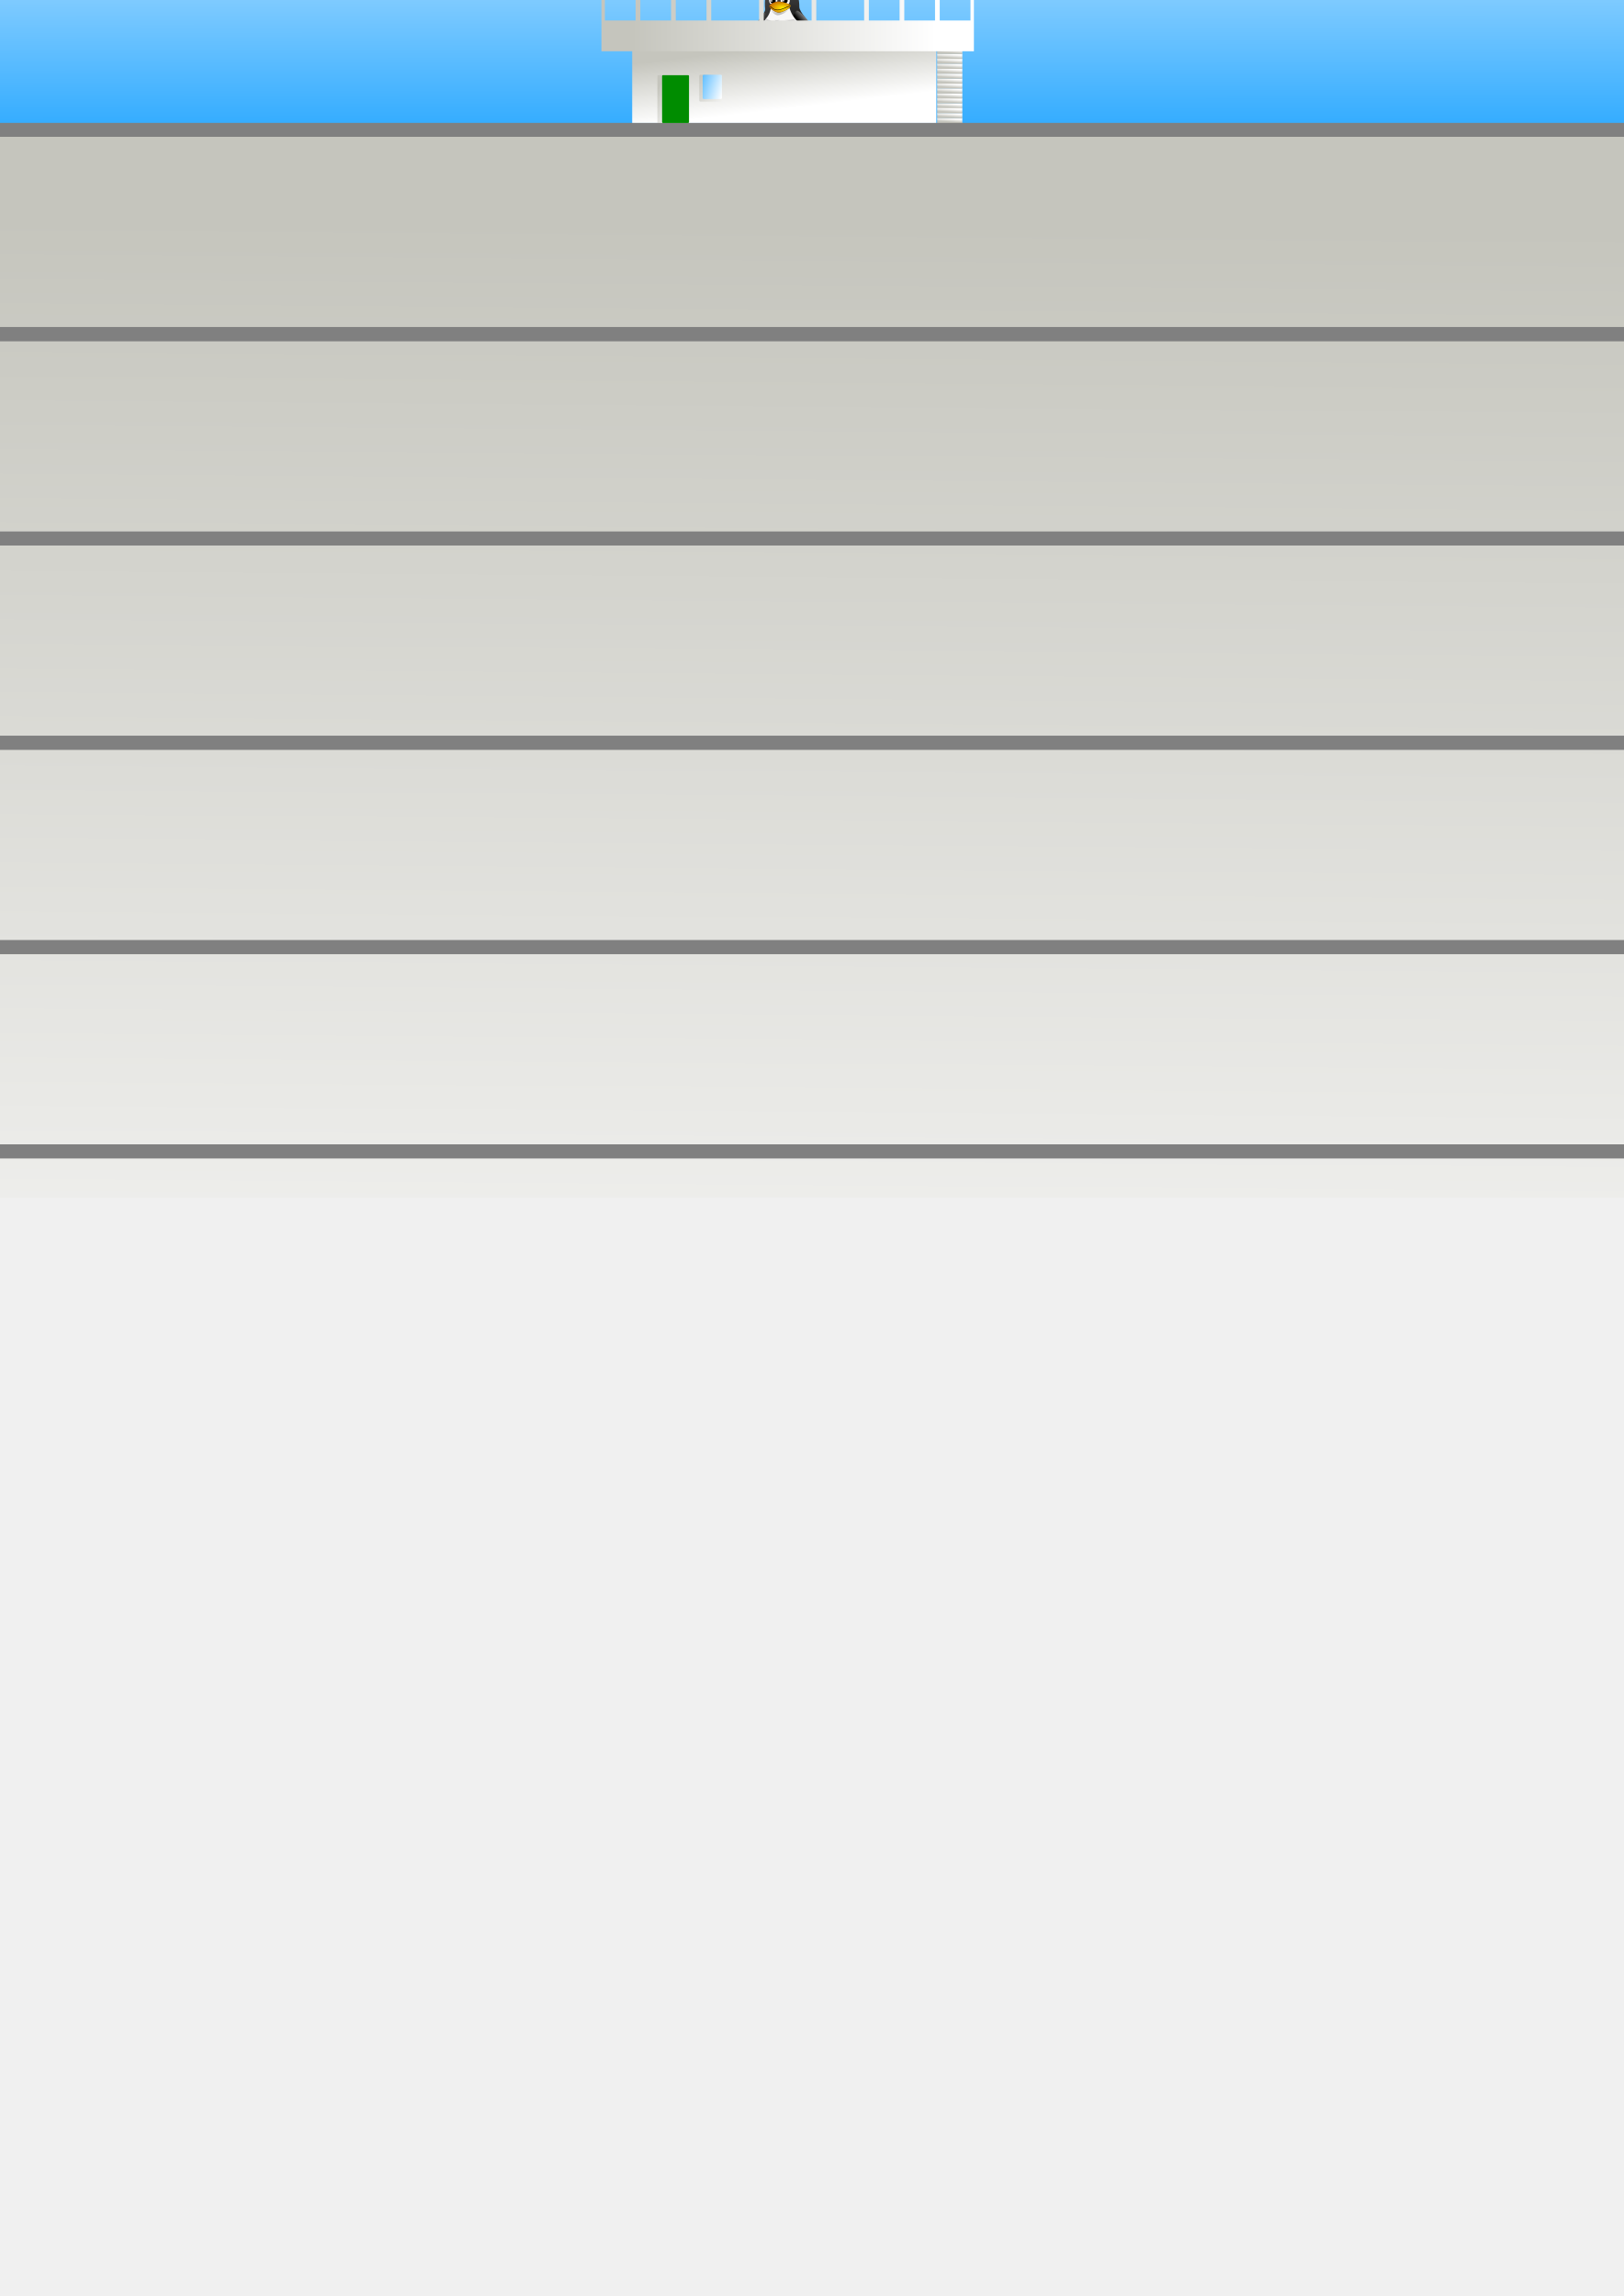
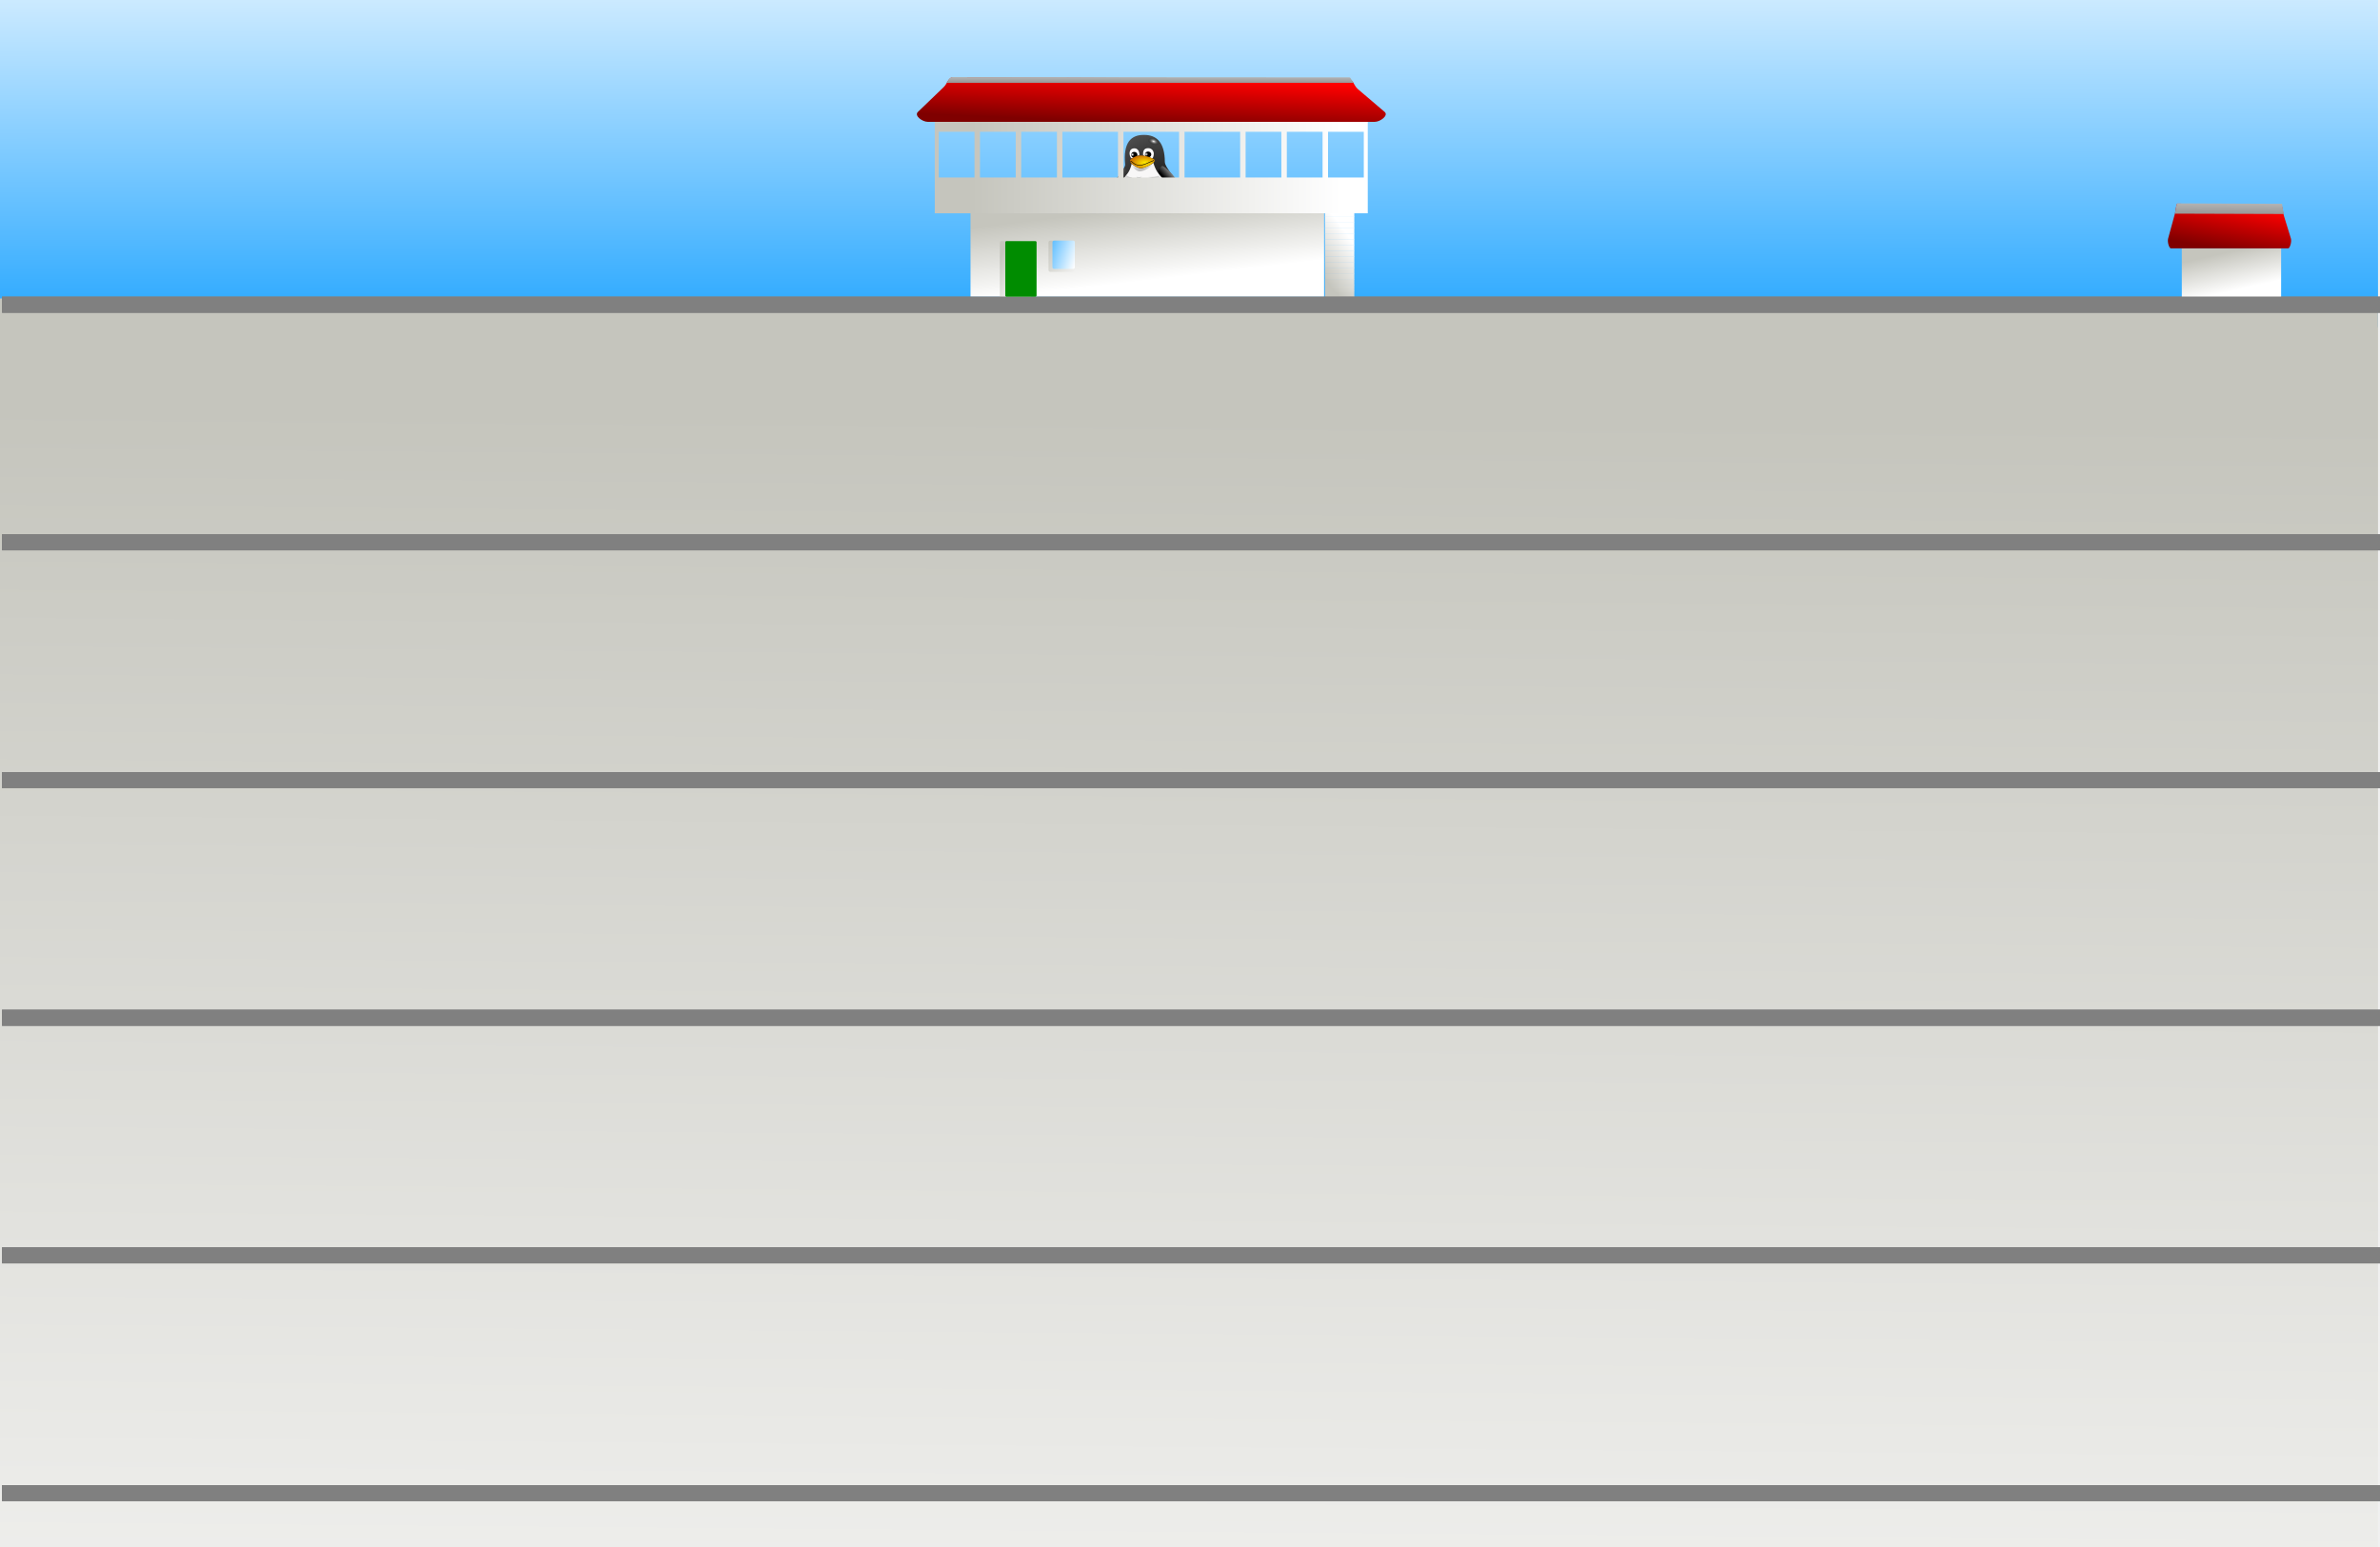
- <svg xmlns="http://www.w3.org/2000/svg" xmlns:xlink="http://www.w3.org/1999/xlink" xml:space="preserve" height="297mm" width="210mm" id="svg841">
+ <svg xmlns="http://www.w3.org/2000/svg" xmlns:xlink="http://www.w3.org/1999/xlink" xml:space="preserve" height="520" width="800" id="svg841" version="1.0">
  <defs id="defs843">
    <linearGradient id="linearGradient913">
      <stop id="stop914" offset="0" style="stop-color:#7f0000;stop-opacity:1;" />
      <stop id="stop915" offset="1" style="stop-color:#ff0000;stop-opacity:1;" />
    </linearGradient>
    <linearGradient id="linearGradient882">
      <stop id="stop883" offset="0" style="stop-color:#0097ff;stop-opacity:1;" />
      <stop id="stop884" offset="1" style="stop-color:#ffffff;stop-opacity:1;" />
    </linearGradient>
    <linearGradient id="linearGradient850">
      <stop id="stop851" offset="0" style="stop-color:#c5c5bd;stop-opacity:1;" />
      <stop id="stop852" offset="1" style="stop-color:#ffffff;stop-opacity:1;" />
    </linearGradient>
    <linearGradient id="linearGradient846">
      <stop id="stop847" offset="0" style="stop-color:#000;stop-opacity:1;" />
      <stop id="stop848" offset="1" style="stop-color:#fff;stop-opacity:1;" />
    </linearGradient>
-     <linearGradient y2="1.406" x2="0.48" y1="9.37500671e-2" x1="0.5" id="linearGradient849" xlink:href="#linearGradient850" />
-     <linearGradient y2="-0.312" x2="0.49" y1="1.229" x1="0.497" id="linearGradient881" xlink:href="#linearGradient882" />
-     <linearGradient gradientTransform="scale(0.958425,1.043378)" y2="0.852" x2="0.938" y1="0.852" x1="8.61506388e-2" id="linearGradient888" xlink:href="#linearGradient850" />
-     <linearGradient y2="0.829" x2="0.5" y1="0.183" x1="0.218" id="linearGradient909" xlink:href="#linearGradient850" />
-     <linearGradient y2="3.33332345e-2" x2="0.604" y1="0.9" x1="0.185" id="linearGradient912" xlink:href="#linearGradient913" />
-     <linearGradient y2="-2.667" x2="0.762" y1="6.333" x1="0.268" id="linearGradient918" xlink:href="#linearGradient846" />
-     <linearGradient gradientTransform="translate(1.565249e-6,2.579907e-8)" y2="0.664" x2="0.833" y1="0.102" x1="0.167" id="linearGradient999" xlink:href="#linearGradient850" />
-     <linearGradient y2="0.25" x2="0.923" y1="0.82" x1="0.731" id="linearGradient1000" xlink:href="#linearGradient850" />
-     <linearGradient gradientTransform="translate(1.024364e-6,1.17295e-8)" y2="0.82" x2="1.049" y1="1.5625637e-2" x1="-0.853" id="linearGradient1017" xlink:href="#linearGradient882" />
-     <linearGradient y2="1.211" x2="1.417" y1="1.56270582e-2" x1="-2.3822904e-5" id="linearGradient1020" xlink:href="#linearGradient850" />
+     <linearGradient y2="1102.678" x2="275.768" y1="151.936" x1="290.402" id="linearGradient849" xlink:href="#linearGradient850" gradientTransform="matrix(1.103479,0,0,0.5793573,79.21388,51.64732)" gradientUnits="userSpaceOnUse" />
+     <linearGradient y2="-290.024" x2="144.925" y1="281.641" x1="147.413" id="linearGradient881" xlink:href="#linearGradient882" gradientTransform="matrix(2.155638,0,0,0.2965751,79.21388,51.64732)" gradientUnits="userSpaceOnUse" />
+     <linearGradient gradientTransform="matrix(1.606047,0,0,0.3980632,79.21388,51.64732)" y2="36.924" x2="231.329" y1="36.924" x1="154.128" id="linearGradient888" xlink:href="#linearGradient850" gradientUnits="userSpaceOnUse" />
+     <linearGradient y2="102.62" x2="199.076" y1="52.721" x1="177.314" id="linearGradient909" xlink:href="#linearGradient850" gradientTransform="matrix(1.539276,0,0,0.4153305,79.21388,51.64732)" gradientUnits="userSpaceOnUse" />
+     <linearGradient y2="-102.133" x2="125.204" y1="-49.378" x1="99.671" id="linearGradient912" xlink:href="#linearGradient913" gradientTransform="matrix(2.589182,0,0,0.2469154,79.21388,51.64732)" gradientUnits="userSpaceOnUse" />
+     <linearGradient y2="-325.511" x2="50.861" y1="-143.08" x1="40.862" id="linearGradient918" xlink:href="#linearGradient846" gradientTransform="matrix(6.747691,0,0,9.4744784e-2,79.21388,51.64732)" gradientUnits="userSpaceOnUse" />
+     <linearGradient gradientTransform="matrix(0.5916287,0,0,1.080591,79.21388,51.64732)" y2="38.999" x2="448.974" y1="29.002" x1="437.128" id="linearGradient999" xlink:href="#linearGradient850" gradientUnits="userSpaceOnUse" />
+     <linearGradient y2="23.183" x2="677.997" y1="37.621" x1="673.128" id="linearGradient1000" xlink:href="#linearGradient850" gradientTransform="scale(0.6998554,1.428867)" gradientUnits="userSpaceOnUse" />
+     <linearGradient gradientTransform="matrix(0.7102251,0,0,0.9001492,79.21388,51.64732)" y2="41.138" x2="397.668" y1="32.628" x1="377.556" id="linearGradient1017" xlink:href="#linearGradient882" gradientUnits="userSpaceOnUse" />
+     <linearGradient y2="48.122" x2="389.757" y1="33.7" x1="372.664" id="linearGradient1020" xlink:href="#linearGradient850" gradientTransform="matrix(0.7331531,0,0,0.8719985,79.21388,51.64732)" gradientUnits="userSpaceOnUse" />
    <linearGradient gradientUnits="userSpaceOnUse" gradientTransform="scale(1.166501,0.857265)" y2="153.73" x2="516.677" y1="157.803" x1="516.532" id="linearGradient875" xlink:href="#linearGradient688" />
    <radialGradient gradientUnits="userSpaceOnUse" r="37.421" fy="173.578" fx="647.782" cy="173.578" cx="647.782" gradientTransform="scale(0.935494,1.068954)" id="radialGradient866" xlink:href="#linearGradient863" />
    <linearGradient gradientUnits="userSpaceOnUse" gradientTransform="scale(1.448846,0.690205)" y2="191.444" x2="416.714" y1="195.517" x1="416.57" id="linearGradient862" xlink:href="#linearGradient688" />
    <radialGradient gradientUnits="userSpaceOnUse" gradientTransform="scale(1.213351,0.824164)" fy="129.273" fx="507.872" r="10.995" cy="129.273" cx="507.872" id="radialGradient861" xlink:href="#linearGradient863" />
    <radialGradient gradientUnits="userSpaceOnUse" gradientTransform="scale(0.869312,1.150335)" fy="467.004" fx="436.165" r="375.855" cy="467.004" cx="436.165" id="radialGradient859" xlink:href="#linearGradient621" />
    <linearGradient gradientUnits="userSpaceOnUse" gradientTransform="scale(0.695796,1.437203)" y2="164.068" x2="792.346" y1="119.428" x1="753.227" id="linearGradient858" xlink:href="#linearGradient716" />
    <radialGradient gradientUnits="userSpaceOnUse" gradientTransform="scale(1.324236,0.755152)" fy="612.651" fx="316.49" r="19.193" cy="612.651" cx="316.49" id="radialGradient856" xlink:href="#linearGradient635" />
    <radialGradient gradientUnits="userSpaceOnUse" gradientTransform="scale(1.029559,0.971289)" fy="238.988" fx="627.733" r="32.216" cy="238.988" cx="627.733" id="radialGradient845" xlink:href="#linearGradient635" />
    <radialGradient gradientUnits="userSpaceOnUse" gradientTransform="scale(1.071609,0.933176)" fy="255.839" fx="518.951" r="35.749" cy="255.839" cx="518.951" id="radialGradient844" xlink:href="#linearGradient635" />
    <linearGradient gradientUnits="userSpaceOnUse" gradientTransform="scale(0.681964,1.466353)" y2="131.219" x2="963.122" y1="107.627" x1="976.844" id="linearGradient852" xlink:href="#linearGradient716" />
    <linearGradient gradientTransform="translate(2.988028e-8,1.287356e-6)" y2="0.732" x2="0.446" y1="-0.178" x1="0.47" id="linearGradient851" xlink:href="#linearGradient716" />
    <linearGradient y2="0.554" x2="1.666" y1="0.594" x1="0.205" id="linearGradient839" xlink:href="#linearGradient621" />
    <radialGradient spreadMethod="reflect" gradientTransform="translate(-7.996448e-8,-1.684752e-6)" fy="0.476" fx="0.487" r="0.717" cy="0.476" cx="0.487" id="radialGradient817" xlink:href="#linearGradient716" />
    <linearGradient y2="0.883" x2="0.618" y1="0.469" x1="0.624" id="linearGradient816" xlink:href="#linearGradient716" />
    <radialGradient gradientUnits="userSpaceOnUse" fy="448.455" fx="398.813" r="3.2" cy="448.455" cx="398.813" id="radialGradient715" xlink:href="#linearGradient716" />
-     <linearGradient y2="-3.90630327e-2" x2="0.711" y1="0.961" x1="4.25257767e-3" id="linearGradient693" xlink:href="#linearGradient635" />
+     <linearGradient y2="-0.039" x2="0.711" y1="0.961" x1="0.004" id="linearGradient693" xlink:href="#linearGradient635" />
    <linearGradient spreadMethod="reflect" y2="0.796" x2="0.581" y1="0.815" x1="0.476" id="linearGradient737" xlink:href="#linearGradient738" />
-     <radialGradient fy="0.508" fx="4.36384603e-2" r="1.121" cy="0.508" cx="4.36384603e-2" id="radialGradient703" xlink:href="#linearGradient635" />
-     <linearGradient y2="0.664" x2="-0.172" y1="7.03449547e-2" x1="1.297" id="linearGradient664" xlink:href="#linearGradient688" />
-     <linearGradient gradientTransform="translate(-1.354258e-6,2.60932e-8)" y2="0.984" x2="9.99913663e-2" y1="1.56269036e-2" x1="0.8" id="linearGradient663" xlink:href="#linearGradient688" />
+     <radialGradient fy="0.508" fx="0.044" r="1.121" cy="0.508" cx="0.044" id="radialGradient703" xlink:href="#linearGradient635" />
+     <linearGradient y2="0.664" x2="-0.172" y1="0.07" x1="1.297" id="linearGradient664" xlink:href="#linearGradient688" />
+     <linearGradient gradientTransform="translate(-1.354258e-6,2.60932e-8)" y2="0.984" x2="0.1" y1="0.016" x1="0.8" id="linearGradient663" xlink:href="#linearGradient688" />
    <linearGradient y2="-0.571" x2="0.51" y1="4.286" x1="0.5" id="linearGradient662" xlink:href="#linearGradient635" />
    <linearGradient gradientTransform="translate(-1.736693e-8,1.12503e-6)" y2="-0.208" x2="0.503" y1="0.688" x1="0.493" id="linearGradient645" xlink:href="#linearGradient635" />
-     <linearGradient y2="-4.68753278e-2" x2="1.202" y1="0.969" x1="2.63154171e-2" id="linearGradient640" xlink:href="#linearGradient635" />
-     <linearGradient y2="-0.217" x2="0.601" y1="1.043" x1="1.34380655e-2" id="linearGradient639" xlink:href="#linearGradient635" />
+     <linearGradient y2="-0.047" x2="1.202" y1="0.969" x1="0.026" id="linearGradient640" xlink:href="#linearGradient635" />
+     <linearGradient y2="-0.217" x2="0.601" y1="1.043" x1="0.013" id="linearGradient639" xlink:href="#linearGradient635" />
    <linearGradient y2="0.492" x2="1.217" y1="0.508" x1="0.202" id="linearGradient638" xlink:href="#linearGradient635" />
    <radialGradient fy="0.532" fx="0.403" r="1.421" cy="0.532" cx="0.403" id="radialGradient634" xlink:href="#linearGradient635" />
-     <radialGradient gradientTransform="translate(3.571768e-8,1.016935e-6)" fy="0.5" fx="2.72250941e-6" r="0.876" cy="0.5" cx="2.72250941e-6" id="radialGradient633" xlink:href="#linearGradient635" />
-     <radialGradient gradientTransform="translate(6.098844e-7,1.225341e-6)" fy="0.508" fx="4.36388515e-2" r="1.121" cy="0.508" cx="4.36388515e-2" id="radialGradient629" xlink:href="#linearGradient635" />
+     <radialGradient gradientTransform="translate(3.571768e-8,1.016935e-6)" fy="0.5" fx="2.7225094e-06" r="0.876" cy="0.5" cx="2.7225094e-06" id="radialGradient633" xlink:href="#linearGradient635" />
+     <radialGradient gradientTransform="translate(6.098844e-7,1.225341e-6)" fy="0.508" fx="0.044" r="1.121" cy="0.508" cx="0.044" id="radialGradient629" xlink:href="#linearGradient635" />
    <linearGradient y2="-0.488" x2="0.198" y1="1.093" x1="0.617" id="linearGradient628" xlink:href="#linearGradient635" />
    <linearGradient spreadMethod="reflect" y2="0.375" x2="0.393" y1="0.992" x1="0.393" id="linearGradient624" xlink:href="#linearGradient635" />
    <linearGradient id="linearGradient621">
      <stop id="stop622" offset="0" style="stop-color:#000;stop-opacity:1;" />
      <stop id="stop623" offset="1" style="stop-color:#fff;stop-opacity:1;" />
    </linearGradient>
    <linearGradient id="linearGradient635">
      <stop id="stop636" offset="0" style="stop-color:#ffed00;stop-opacity:1;" />
      <stop id="stop637" offset="1" style="stop-color:#ca6d00;stop-opacity:1;" />
    </linearGradient>
    <linearGradient id="linearGradient688">
      <stop id="stop689" offset="0" style="stop-color:#ab7200;stop-opacity:1;" />
      <stop id="stop690" offset="1" style="stop-color:#000000;stop-opacity:1;" />
    </linearGradient>
    <linearGradient id="linearGradient738">
      <stop id="stop739" offset="0" style="stop-color:#ffffff;stop-opacity:1;" />
      <stop id="stop740" offset="1" style="stop-color:#aadae5;stop-opacity:1;" />
    </linearGradient>
    <linearGradient id="linearGradient716">
      <stop id="stop717" offset="0" style="stop-color:#ffffff;stop-opacity:1;" />
      <stop id="stop718" offset="1" style="stop-color:#000000;stop-opacity:1;" />
    </linearGradient>
    <linearGradient id="linearGradient863">
      <stop id="stop864" offset="0" style="stop-color:#ffffff;stop-opacity:1;" />
      <stop id="stop865" offset="1" style="stop-color:#000000;stop-opacity:0;" />
    </linearGradient>
    <radialGradient gradientUnits="userSpaceOnUse" r="3.2" fy="448.455" fx="398.813" cy="448.455" cx="398.813" id="radialGradient1667" xlink:href="#linearGradient716" />
+     <linearGradient xlink:href="#linearGradient850" id="linearGradient2303" x1="29.454" y1="61.102" x2="37.943" y2="80.565" gradientTransform="scale(1.386743,0.7211144)" gradientUnits="userSpaceOnUse" />
+     <linearGradient xlink:href="#linearGradient913" id="linearGradient2305" x1="21.339" y1="63.466" x2="34.432" y2="36.414" gradientTransform="scale(1.661006,0.6020446)" gradientUnits="userSpaceOnUse" />
+     <linearGradient xlink:href="#linearGradient846" id="linearGradient2307" x1="12.852" y1="158.419" x2="19.907" y2="29.702" gradientTransform="scale(3.200738,0.312428)" gradientUnits="userSpaceOnUse" />
+     <linearGradient xlink:href="#linearGradient850" id="linearGradient2309" gradientUnits="userSpaceOnUse" gradientTransform="scale(0.6998554,1.428867)" x1="673.128" y1="37.621" x2="677.997" y2="23.183" />
+     <linearGradient xlink:href="#linearGradient850" id="linearGradient2311" gradientUnits="userSpaceOnUse" gradientTransform="scale(0.6998554,1.428867)" x1="673.128" y1="37.621" x2="677.997" y2="23.183" />
+     <linearGradient xlink:href="#linearGradient850" id="linearGradient2313" gradientUnits="userSpaceOnUse" gradientTransform="scale(0.6998554,1.428867)" x1="673.128" y1="37.621" x2="677.997" y2="23.183" />
+     <linearGradient xlink:href="#linearGradient850" id="linearGradient2315" gradientUnits="userSpaceOnUse" gradientTransform="scale(0.6998554,1.428867)" x1="673.128" y1="37.621" x2="677.997" y2="23.183" />
+     <linearGradient xlink:href="#linearGradient850" id="linearGradient2317" gradientUnits="userSpaceOnUse" gradientTransform="scale(0.6998554,1.428867)" x1="673.128" y1="37.621" x2="677.997" y2="23.183" />
+     <linearGradient xlink:href="#linearGradient850" id="linearGradient2319" gradientUnits="userSpaceOnUse" gradientTransform="scale(0.6998554,1.428867)" x1="673.128" y1="37.621" x2="677.997" y2="23.183" />
+     <linearGradient xlink:href="#linearGradient850" id="linearGradient2321" gradientUnits="userSpaceOnUse" gradientTransform="scale(0.6998554,1.428867)" x1="673.128" y1="37.621" x2="677.997" y2="23.183" />
+     <linearGradient xlink:href="#linearGradient850" id="linearGradient2323" gradientUnits="userSpaceOnUse" gradientTransform="scale(0.6998554,1.428867)" x1="673.128" y1="37.621" x2="677.997" y2="23.183" />
+     <linearGradient xlink:href="#linearGradient850" id="linearGradient2325" gradientUnits="userSpaceOnUse" gradientTransform="scale(0.6998554,1.428867)" x1="673.128" y1="37.621" x2="677.997" y2="23.183" />
+     <linearGradient xlink:href="#linearGradient850" id="linearGradient2327" gradientUnits="userSpaceOnUse" gradientTransform="scale(0.6998554,1.428867)" x1="673.128" y1="37.621" x2="677.997" y2="23.183" />
+     <linearGradient xlink:href="#linearGradient850" id="linearGradient2329" gradientUnits="userSpaceOnUse" gradientTransform="scale(0.6998554,1.428867)" x1="673.128" y1="37.621" x2="677.997" y2="23.183" />
+     <linearGradient xlink:href="#linearGradient850" id="linearGradient2331" gradientUnits="userSpaceOnUse" gradientTransform="scale(0.6998554,1.428867)" x1="673.128" y1="37.621" x2="677.997" y2="23.183" />
+     <linearGradient xlink:href="#linearGradient850" id="linearGradient2333" gradientUnits="userSpaceOnUse" gradientTransform="scale(0.6998554,1.428867)" x1="673.128" y1="37.621" x2="677.997" y2="23.183" />
+     <linearGradient xlink:href="#linearGradient850" id="linearGradient2335" gradientUnits="userSpaceOnUse" gradientTransform="scale(0.6998554,1.428867)" x1="673.128" y1="37.621" x2="677.997" y2="23.183" />
+     <linearGradient xlink:href="#linearGradient850" id="linearGradient2337" gradientUnits="userSpaceOnUse" gradientTransform="scale(0.6998554,1.428867)" x1="673.128" y1="37.621" x2="677.997" y2="23.183" />
+     <linearGradient xlink:href="#linearGradient850" id="linearGradient2339" gradientUnits="userSpaceOnUse" gradientTransform="scale(0.6998554,1.428867)" x1="673.128" y1="37.621" x2="677.997" y2="23.183" />
+     <linearGradient xlink:href="#linearGradient850" id="linearGradient2341" gradientUnits="userSpaceOnUse" gradientTransform="scale(0.6998554,1.428867)" x1="673.128" y1="37.621" x2="677.997" y2="23.183" />
+     <linearGradient xlink:href="#linearGradient850" id="linearGradient2343" gradientUnits="userSpaceOnUse" gradientTransform="scale(0.6998554,1.428867)" x1="673.128" y1="37.621" x2="677.997" y2="23.183" />
+     <linearGradient xlink:href="#linearGradient850" id="linearGradient2345" gradientUnits="userSpaceOnUse" gradientTransform="scale(0.6998554,1.428867)" x1="673.128" y1="37.621" x2="677.997" y2="23.183" />
+     <linearGradient xlink:href="#linearGradient850" id="linearGradient2347" gradientUnits="userSpaceOnUse" gradientTransform="scale(0.6998554,1.428867)" x1="673.128" y1="37.621" x2="677.997" y2="23.183" />
  </defs>
-   <rect y="-64.575" x="-99.1" height="137.5" width="999.999" id="rect880" style="font-size:12;fill:url(#linearGradient881);fill-rule:evenodd;stroke-width:1;" />
-   <g transform="matrix(8.435191e-2,0,0,7.687670e-2,349.0601,-24.81242)" id="g1591">
-     <g style="font-size:12" transform="matrix(3,0,0,3,-1413.112,-53.1644)" id="g1060">
+   <rect y="-1.3346068e-14" x="0" height="109.973" width="799.332" id="rect880" style="font-size:12px;fill:url(#linearGradient881);fill-rule:evenodd;stroke-width:1" />
+   <g transform="matrix(6.7425184e-2,0,0,6.1486242e-2,358.2288,31.80226)" id="g1591">
+     <g style="font-size:12px" transform="matrix(3,0,0,3,-1413.112,-53.1644)" id="g1060">
      <path transform="translate(244.7176,-320.8214)" id="path756" d="M 356.065,411.991 C 334.343,411.753 321.599,426.706 325.04,465.779 C 326.287,480.166 252.065,562.377 339.233,573.302 L 371.16,573.893 C 429.98,570.349 419.03,518.07 417.001,512.107 C 411.016,491.523 391.155,472.129 391.015,461.08 C 390.879,427.345 378.61,411.639 356.065,411.991 z " style="fill:url(#radialGradient859);fill-rule:evenodd" />
      <path transform="matrix(0.679565,0.3158,-0.315212,0.630549,231.9349,-158.8226)" d="M 631.333 107.43 A 15.65 10.63 0 1 1  600.032,107.43 A 15.65 10.63 0 1 1  631.333 107.43 z" id="path860" style="fill:url(#radialGradient861);fill-rule:evenodd" />
      <path transform="translate(-7.1875,-4.375031)" id="path793" d="M 643.652,226.244 C 633.306,238.871 618.883,248.316 595.666,247.921 C 572.002,247.101 564.546,235.698 565.773,205.716 C 566.504,192.961 570.57,182.336 575.171,174.379 C 577.557,168.411 583.956,166.333 587.895,148.006 C 594.14,154.216 600.525,156.334 603.067,156.364 C 607.905,156.463 619.846,150.687 623.751,146.362 C 628.298,162.142 633.309,167.481 636.585,171.302 C 656.538,194.993 645.951,222.929 643.652,226.244 z " style="fill:#f8f7f7;fill-rule:evenodd" />
      <path transform="translate(-7.1875,-4.375031)" id="path871" d="M 594.852,209.012 C 594.852,220.102 597.374,225.548 596.069,225.548 C 594.765,225.548 591.589,219.893 591.589,208.803 C 591.589,197.713 595.809,185.597 597.113,185.597 C 598.418,185.597 594.852,197.922 594.852,209.012 z M 632.27,169.58 C 636.446,173.297 639.96,177.675 641.004,183.062 C 633.845,176.84 621.884,173.959 614.934,172.33 C 621.049,172.121 630.123,172.503 632.27,169.58 z M 595.628,172.159 C 597.912,174.279 597.273,175.773 598.095,178.519 C 598.455,175.911 602.573,173.929 604.812,171.948 C 601.959,172.436 598.48,172.506 595.628,172.159 z M 578.985,168.302 C 576.673,170.958 573.79,175.239 570.989,182.792 C 576.895,176.152 582.689,175.629 589.221,172.957 C 583.315,172.748 581.132,171.225 578.985,168.302 z M 624.536,145.545 C 621.584,154.254 608.006,162.059 600.918,162.059 C 596.783,162.059 588.403,155.741 586.926,147.032 C 592.431,152.456 598.446,156.175 603.083,156.36 C 608.211,156.488 619.777,150.57 624.536,145.545 z " style="fill:url(#radialGradient866);fill-rule:evenodd" />
    </g>
-     <path transform="matrix(3,0,0,3,-1434.675,-66.28949)" id="path758" d="M 566.178,204.005 C 566.178,224.598 593.484,225.005 587.808,232.522 C 582.64,239.91 550.72,226.535 550.72,205.942 C 552.808,190.359 555.566,185.505 574.645,156.366 C 587.54,159.197 566.178,183.411 566.178,204.005 z " style="font-size:12;fill:url(#linearGradient858);fill-rule:evenodd" />
-     <g style="font-size:12" transform="matrix(3,0,0,3,-1413.112,-53.1644)" id="g1051">
+     <path transform="matrix(3,0,0,3,-1434.675,-66.28949)" id="path758" d="M 566.178,204.005 C 566.178,224.598 593.484,225.005 587.808,232.522 C 582.64,239.91 550.72,226.535 550.72,205.942 C 552.808,190.359 555.566,185.505 574.645,156.366 C 587.54,159.197 566.178,183.411 566.178,204.005 z " style="font-size:12px;fill:url(#linearGradient858);fill-rule:evenodd" />
+     <g style="font-size:12px" transform="matrix(3,0,0,3,-1413.112,-53.1644)" id="g1051">
      <path transform="translate(183.5923,-320.5262)" id="path699" d="M 409.638,449.186 C 404.878,449.619 400.548,451.635 397.65,454.006 C 395.878,455.259 393.551,449.804 393.551,445.723 C 393.551,440.215 395.867,436.136 401.808,436.136 C 407.257,436.136 410.526,442.39 409.638,449.186 z " style="fill:#ffffff;fill-rule:evenodd" />
      <path transform="translate(183.5923,-320.5262)" id="path703" d="M 416.233,449.481 C 420.846,449.998 426.722,452.324 430.25,454.189 C 432.215,455.441 433.773,450.099 433.773,446.018 C 433.773,441.692 431.044,435.84 424.458,435.84 C 417.531,435.84 415.248,440.913 416.233,449.481 z " style="fill:#ffffff;fill-rule:evenodd" />
      <path transform="translate(183.0017,-321.4121)" d="M 407.207 448.786 A 5.315 5.315 0 1 1  396.576,448.786 A 5.315 5.315 0 1 1  407.207 448.786 z" id="path714" style="fill:url(#radialGradient1667);fill-rule:evenodd" />
      <path transform="translate(206.0344,-322.0027)" d="M 407.207 448.786 A 5.315 5.315 0 1 1  396.576,448.786 A 5.315 5.315 0 1 1  407.207 448.786 z" id="path719" style="fill:url(#radialGradient715);fill-rule:evenodd" />
      <path transform="translate(183.5923,-320.5262)" id="path691" d="M 435.204,458.111 C 435.462,464.041 418.572,472.518 412.131,472.518 C 406.864,472.518 394.546,464.353 394.169,458.853 C 393.968,456.213 402.942,448.91 412.529,449.119 C 420.182,449.119 434.994,454.252 435.204,458.111 z " style="fill:url(#radialGradient856);fill-rule:evenodd" />
      <path transform="translate(183.5923,-320.5262)" id="path692" d="M 395.346,459.685 C 397.633,459.215 400.601,466.661 409.733,466.969 C 417.542,467.253 427.434,460.636 433.693,458.336" style="fill:none;fill-rule:evenodd;stroke:#000000;stroke-linecap:round" />
      <path transform="translate(-7.1875,-4.375031)" id="path873" d="M 608.781,134.081 C 608.245,134.409 606.522,134.984 606.346,134.932 C 605.977,134.852 606.829,134.242 606.973,133.867 C 607.101,133.514 609.317,133.752 608.781,134.081 z " style="fill:url(#linearGradient862);fill-rule:evenodd" />
      <path transform="translate(-7.1875,-4.375031)" id="path874" d="M 598.364,133.831 C 598.359,134.155 598.737,134.762 599.051,134.767 C 599.338,134.376 599.624,134.062 599.946,133.745 C 600.277,133.453 598.368,133.577 598.364,133.831 z " style="fill:url(#linearGradient875);fill-rule:evenodd" />
    </g>
-     <g style="font-size:12" transform="matrix(3,0,0,3,-1413.112,-53.1644)" id="g1065">
+     <g style="font-size:12px" transform="matrix(3,0,0,3,-1413.112,-53.1644)" id="g1065">
      <path transform="translate(-7.1875,-4.375031)" id="path842" d="M 662.602,249.841 C 652.956,254.72 643.024,269.404 630.293,263.362 C 621.353,259.215 625.663,249.164 625.156,243.531 C 624.668,230.55 623.507,211.131 631.947,211.184 C 642.155,211.246 638.026,215.255 645.42,217.344 C 653.505,219.306 658.739,209.047 664.847,213.609 C 669.479,219.944 664.622,223.322 670.205,229.491 C 673.168,233.06 677.751,232.984 680.354,235.897 C 685.774,241.348 668.32,246.654 662.602,249.841 z " style="fill:url(#radialGradient845);fill-rule:evenodd" />
      <path transform="translate(-7.1875,-4.375031)" id="path843" d="M 550.891,255.401 C 562.595,256.653 574.367,267.804 584.603,256.54 C 591.832,248.725 584.743,239.391 580.515,234.79 C 570.734,224.827 565.241,206.427 556.223,206.499 C 548.588,206.809 550.063,210.982 544.701,215.234 C 537.495,220.649 532.989,216.239 528.639,223.151 C 525.987,226.895 526.759,231.779 527.886,236.951 C 528.678,241.871 527.098,242.949 525.416,244.55 C 519.933,250.733 540.853,254.032 550.891,255.401 z " style="fill:url(#radialGradient844);fill-rule:evenodd" />
    </g>
-     <path transform="matrix(3,0,0,3,-1434.675,-66.28949)" id="path857" d="M 649.884,196.25 C 649.432,220.815 631.991,220.915 636.606,229.361 C 642.877,241.254 669.519,218.781 669.519,198.187 C 669.519,178.011 641.319,150.385 638.249,152.248 C 619.103,166.488 650.679,175.788 649.884,196.25 z " style="font-size:12;fill:url(#linearGradient852);fill-rule:evenodd" />
+     <path transform="matrix(3,0,0,3,-1434.675,-66.28949)" id="path857" d="M 649.884,196.25 C 649.432,220.815 631.991,220.915 636.606,229.361 C 642.877,241.254 669.519,218.781 669.519,198.187 C 669.519,178.011 641.319,150.385 638.249,152.248 C 619.103,166.488 650.679,175.788 649.884,196.25 z " style="font-size:12px;fill:url(#linearGradient852);fill-rule:evenodd" />
  </g>
-   <g transform="matrix(0.69465,0,0,1.340564,139.8462,-8.410522)" style="fill:url(#linearGradient1000);" id="g978">
-     <rect y="58.337" x="458.145" height="1.919" width="17.718" id="rect937" style="font-size:12;fill:url(#linearGradient1000);fill-rule:evenodd;stroke-width:1;" />
-     <rect transform="translate(-2.436111,-0.544037)" y="44.458" x="460.581" height="1.919" width="17.718" id="rect919" style="font-size:12;fill:url(#linearGradient1000);fill-rule:evenodd;" />
-     <rect transform="translate(-1.40259,-0.575089)" y="42.686" x="459.548" height="1.919" width="17.718" id="rect920" style="font-size:12;fill:url(#linearGradient1000);fill-rule:evenodd;" />
-     <rect transform="translate(-1.845551,-0.458512)" y="40.767" x="459.991" height="1.919" width="17.718" id="rect921" style="font-size:12;fill:url(#linearGradient1000);fill-rule:evenodd;" />
-     <rect transform="translate(-1.697851,-0.48964)" y="38.995" x="459.843" height="1.919" width="17.718" id="rect922" style="font-size:12;fill:url(#linearGradient1000);fill-rule:evenodd;" />
-     <rect transform="translate(-1.845551,-0.520691)" y="37.223" x="459.991" height="1.919" width="17.718" id="rect923" style="font-size:12;fill:url(#linearGradient1000);fill-rule:evenodd;" />
-     <rect transform="translate(-1.84551,-0.404114)" y="35.304" x="459.99" height="1.919" width="17.718" id="rect924" style="font-size:12;fill:url(#linearGradient1000);fill-rule:evenodd;" />
-     <rect transform="translate(-1.40259,-0.139832)" y="33.237" x="459.548" height="1.919" width="17.718" id="rect925" style="font-size:12;fill:url(#linearGradient1000);fill-rule:evenodd;" />
-     <rect transform="translate(-0.959631,-0.171113)" y="31.465" x="459.105" height="1.919" width="17.718" id="rect926" style="font-size:12;fill:url(#linearGradient1000);fill-rule:evenodd;" />
-     <rect transform="translate(-0.812,-5.445862e-2)" y="29.546" x="458.957" height="1.919" width="17.718" id="rect927" style="font-size:12;fill:url(#linearGradient1000);fill-rule:evenodd;" />
-     <rect transform="translate(-0.812,-0.233216)" y="27.922" x="458.957" height="1.919" width="17.718" id="rect928" style="font-size:12;fill:url(#linearGradient1000);fill-rule:evenodd;" />
-     <rect transform="translate(-0.812,-0.116562)" y="26.002" x="458.957" height="1.919" width="17.718" id="rect929" style="font-size:12;fill:url(#linearGradient1000);fill-rule:evenodd;" />
-     <rect transform="translate(-1.254961,-0.326371)" y="56.86" x="459.4" height="1.919" width="17.718" id="rect930" style="font-size:12;fill:url(#linearGradient1000);fill-rule:evenodd;" />
-     <rect transform="translate(-1.254961,-0.505204)" y="55.236" x="459.4" height="1.919" width="17.718" id="rect931" style="font-size:12;fill:url(#linearGradient1000);fill-rule:evenodd;" />
-     <rect transform="translate(-0.812,-0.536255)" y="53.464" x="458.957" height="1.919" width="17.718" id="rect932" style="font-size:12;fill:url(#linearGradient1000);fill-rule:evenodd;" />
-     <rect transform="translate(-1.40259,-0.271973)" y="51.397" x="459.548" height="1.919" width="17.718" id="rect933" style="font-size:12;fill:url(#linearGradient1000);fill-rule:evenodd;" />
-     <rect transform="translate(-0.959631,-0.303177)" y="49.625" x="459.105" height="1.919" width="17.718" id="rect934" style="font-size:12;fill:url(#linearGradient1000);fill-rule:evenodd;" />
-     <rect transform="translate(-1.69788,-0.334229)" y="47.854" x="459.843" height="1.919" width="17.718" id="rect935" style="font-size:12;fill:url(#linearGradient1000);fill-rule:evenodd;" />
-     <rect transform="translate(-1.40255,-0.365281)" y="46.082" x="459.547" height="1.919" width="17.718" id="rect936" style="font-size:12;fill:url(#linearGradient1000);fill-rule:evenodd;" />
-     <rect transform="translate(-0.812,-6.103516e-5)" y="24.083" x="458.957" height="1.919" width="17.718" id="rect938" style="font-size:12;fill:url(#linearGradient1000);fill-rule:evenodd;" />
+   <g transform="matrix(0.555256,0,0,1.072188,190.9974,44.92055)" style="fill:url(#linearGradient1000)" id="g978">
+     <rect y="58.337" x="458.145" height="1.919" width="17.718" id="rect937" style="font-size:12px;fill:url(#linearGradient2309);fill-rule:evenodd;stroke-width:1" />
+     <rect transform="translate(-2.436111,-0.544037)" y="44.458" x="460.581" height="1.919" width="17.718" id="rect919" style="font-size:12px;fill:url(#linearGradient2311);fill-rule:evenodd" />
+     <rect transform="translate(-1.40259,-0.575089)" y="42.686" x="459.548" height="1.919" width="17.718" id="rect920" style="font-size:12px;fill:url(#linearGradient2313);fill-rule:evenodd" />
+     <rect transform="translate(-1.845551,-0.458512)" y="40.767" x="459.991" height="1.919" width="17.718" id="rect921" style="font-size:12px;fill:url(#linearGradient2315);fill-rule:evenodd" />
+     <rect transform="translate(-1.697851,-0.48964)" y="38.995" x="459.843" height="1.919" width="17.718" id="rect922" style="font-size:12px;fill:url(#linearGradient2317);fill-rule:evenodd" />
+     <rect transform="translate(-1.845551,-0.520691)" y="37.223" x="459.991" height="1.919" width="17.718" id="rect923" style="font-size:12px;fill:url(#linearGradient2319);fill-rule:evenodd" />
+     <rect transform="translate(-1.84551,-0.404114)" y="35.304" x="459.99" height="1.919" width="17.718" id="rect924" style="font-size:12px;fill:url(#linearGradient2321);fill-rule:evenodd" />
+     <rect transform="translate(-1.40259,-0.139832)" y="33.237" x="459.548" height="1.919" width="17.718" id="rect925" style="font-size:12px;fill:url(#linearGradient2323);fill-rule:evenodd" />
+     <rect transform="translate(-0.959631,-0.171113)" y="31.465" x="459.105" height="1.919" width="17.718" id="rect926" style="font-size:12px;fill:url(#linearGradient2325);fill-rule:evenodd" />
+     <rect transform="translate(-0.812,-5.445862e-2)" y="29.546" x="458.957" height="1.919" width="17.718" id="rect927" style="font-size:12px;fill:url(#linearGradient2327);fill-rule:evenodd" />
+     <rect transform="translate(-0.812,-0.233216)" y="27.922" x="458.957" height="1.919" width="17.718" id="rect928" style="font-size:12px;fill:url(#linearGradient2329);fill-rule:evenodd" />
+     <rect transform="translate(-0.812,-0.116562)" y="26.002" x="458.957" height="1.919" width="17.718" id="rect929" style="font-size:12px;fill:url(#linearGradient2331);fill-rule:evenodd" />
+     <rect transform="translate(-1.254961,-0.326371)" y="56.86" x="459.4" height="1.919" width="17.718" id="rect930" style="font-size:12px;fill:url(#linearGradient2333);fill-rule:evenodd" />
+     <rect transform="translate(-1.254961,-0.505204)" y="55.236" x="459.4" height="1.919" width="17.718" id="rect931" style="font-size:12px;fill:url(#linearGradient2335);fill-rule:evenodd" />
+     <rect transform="translate(-0.812,-0.536255)" y="53.464" x="458.957" height="1.919" width="17.718" id="rect932" style="font-size:12px;fill:url(#linearGradient2337);fill-rule:evenodd" />
+     <rect transform="translate(-1.40259,-0.271973)" y="51.397" x="459.548" height="1.919" width="17.718" id="rect933" style="font-size:12px;fill:url(#linearGradient2339);fill-rule:evenodd" />
+     <rect transform="translate(-0.959631,-0.303177)" y="49.625" x="459.105" height="1.919" width="17.718" id="rect934" style="font-size:12px;fill:url(#linearGradient2341);fill-rule:evenodd" />
+     <rect transform="translate(-1.69788,-0.334229)" y="47.854" x="459.843" height="1.919" width="17.718" id="rect935" style="font-size:12px;fill:url(#linearGradient2343);fill-rule:evenodd" />
+     <rect transform="translate(-1.40255,-0.365281)" y="46.082" x="459.547" height="1.919" width="17.718" id="rect936" style="font-size:12px;fill:url(#linearGradient2345);fill-rule:evenodd" />
+     <rect transform="translate(-0.812,-6.103516e-5)" y="24.083" x="458.957" height="1.919" width="17.718" id="rect938" style="font-size:12px;fill:url(#linearGradient2347);fill-rule:evenodd" />
  </g>
-   <rect y="60.866" x="-99.1" height="524.719" width="1000" id="rect845" style="font-size:12;fill:url(#linearGradient849);fill-rule:evenodd;stroke-width:1;fill-opacity:1;" />
-   <g transform="matrix(0.91818,0,0,1,-7.007167,-3.051758e-5)" id="g873">
-     <rect y="459.698" x="-99.39" height="6.682" width="1089.112" id="rect853" style="font-size:12;fill:#808080;fill-rule:evenodd;" />
-     <rect y="359.808" x="-99.39" height="6.682" width="1089.112" id="rect854" style="font-size:12;fill:#808080;fill-rule:evenodd;" />
-     <rect y="259.917" x="-99.39" height="6.682" width="1089.112" id="rect855" style="font-size:12;fill:#808080;fill-rule:evenodd;" />
-     <rect y="160.026" x="-99.39" height="6.682" width="1089.112" id="rect856" style="font-size:12;fill:#808080;fill-rule:evenodd;" />
-     <rect y="60.135" x="-99.39" height="6.682" width="1089.112" id="rect857" style="font-size:12;fill:#808080;fill-rule:evenodd;" />
-     <rect y="559.589" x="-99.39" height="6.682" width="1089.112" id="rect858" style="font-size:12;fill:#808080;fill-rule:evenodd;" />
+   <rect y="100.328" x="-4.1424519e-15" height="419.672" width="799.332" id="rect845" style="font-size:12px;fill:url(#linearGradient849);fill-opacity:1;fill-rule:evenodd;stroke-width:1" />
+   <g transform="matrix(0.7339306,0,0,0.7998034,73.61282,51.64729)" id="g873">
+     <rect y="459.698" x="-99.39" height="6.682" width="1089.112" id="rect853" style="font-size:12px;fill:#808080;fill-rule:evenodd" />
+     <rect y="359.808" x="-99.39" height="6.682" width="1089.112" id="rect854" style="font-size:12px;fill:#808080;fill-rule:evenodd" />
+     <rect y="259.917" x="-99.39" height="6.682" width="1089.112" id="rect855" style="font-size:12px;fill:#808080;fill-rule:evenodd" />
+     <rect y="160.026" x="-99.39" height="6.682" width="1089.112" id="rect856" style="font-size:12px;fill:#808080;fill-rule:evenodd" />
+     <rect y="60.135" x="-99.39" height="6.682" width="1089.112" id="rect857" style="font-size:12px;fill:#808080;fill-rule:evenodd" />
+     <rect y="559.589" x="-99.39" height="6.682" width="1089.112" id="rect858" style="font-size:12px;fill:#808080;fill-rule:evenodd" />
  </g>
-   <rect y="20.044" x="309.027" height="40.09" width="148.667" id="rect885" style="font-size:12;fill:url(#linearGradient909);fill-rule:evenodd;stroke-width:1;" />
-   <path id="path908" d="M 295.664 -9.189 L 295.664 10.021 L 310.698 10.021 L 310.698 -9.189 L 295.664 -9.189 z M 312.995 -9.189 L 312.995 10.021 L 328.028 10.021 L 328.028 -9.189 L 312.995 -9.189 z M 330.325 -9.189 L 330.325 10.021 L 345.359 10.021 L 345.359 -9.189 L 330.325 -9.189 z M 347.656 -9.189 L 347.656 10.021 L 371.042 10.021 L 371.042 -9.189 L 347.656 -9.189 z M 373.338 -9.189 L 373.338 10.021 L 396.724 10.021 L 396.724 -9.189 L 373.338 -9.189 z M 399.021 -9.189 L 399.021 10.021 L 422.407 10.021 L 422.407 -9.189 L 399.021 -9.189 z M 424.704 -9.189 L 424.704 10.021 L 439.738 10.021 L 439.738 -9.189 L 424.704 -9.189 z M 442.034 -9.189 L 442.034 10.021 L 457.068 10.021 L 457.068 -9.189 L 442.034 -9.189 z M 459.365 -9.189 L 459.365 10.021 L 474.399 10.021 L 474.399 -9.189 L 459.365 -9.189 z M 293.993 -20.046 L 293.993 25.055 L 476.069 25.055 L 476.069 -20.046 L 293.993 -20.046 z " style="font-size:12;fill:url(#linearGradient888);fill-rule:evenodd;" />
-   <path id="path911" d="M 301.928 -32.157 C 299.615 -32.169 299.42 -29.584 297.752 -27.981 L 286.894 -17.541 C 285.227 -15.937 288.757 -13.365 291.07 -13.365 L 478.992 -13.365 C 481.306 -13.365 484.93 -16.04 483.168 -17.541 L 471.893 -27.146 C 470.132 -28.646 470.031 -31.31 467.717 -31.322 L 301.928 -32.157 z " style="font-size:12;fill:url(#linearGradient912);fill-rule:evenodd;" />
-   <path id="path917" d="M 301.406 -32.157 C 301.001 -32.157 300.264 -31.769 300.049 -31.426 L 299.005 -29.756 L 470.118 -29.756 L 469.074 -31.322 C 468.85 -31.659 468.748 -32.052 468.344 -32.052 L 301.406 -32.157 z " style="font-size:12;fill:url(#linearGradient918);fill-rule:evenodd;" />
-   <rect ry="0.418" y="36.745" x="321.348" height="24.012" width="13.155" id="rect1001" style="font-size:12;fill:url(#linearGradient999);fill-rule:evenodd;" />
-   <g transform="translate(786.6592,-0.295288)" id="g1025">
-     <rect y="40.089" x="31.737" height="21.715" width="41.76" id="rect1022" style="font-size:12;fill:url(#linearGradient909);fill-rule:evenodd;stroke-width:1;" />
-     <path id="path1023" d="M 29.942 21.297 C 29.334 21.285 29.282 23.869 28.844 25.473 L 25.989 35.913 C 25.55 37.516 26.479 40.089 27.087 40.089 L 76.501 40.089 C 77.109 40.089 78.062 37.413 77.599 35.913 L 74.634 26.308 C 74.171 24.808 74.145 22.144 73.536 22.132 L 29.942 21.297 z " style="font-size:12;fill:url(#linearGradient912);fill-rule:evenodd;" />
-     <path id="path1024" d="M 29.777 21.195 C 29.67 21.195 29.534 21.901 29.419 22.51 L 28.848 25.516 L 74.624 25.663 L 74.053 22.698 C 73.938 22.1 73.967 21.383 73.86 21.383 L 29.777 21.195 z " style="font-size:12;fill:url(#linearGradient918);fill-rule:evenodd;" />
+   <rect y="67.679" x="326.229" height="32.064" width="118.834" id="rect885" style="font-size:12px;fill:url(#linearGradient909);fill-rule:evenodd;stroke-width:1" />
+   <path id="path908" d="M 315.548,44.298 L 315.548,59.662 L 327.565,59.662 L 327.565,44.298 L 315.548,44.298 z M 329.4,44.298 L 329.4,59.662 L 341.417,59.662 L 341.417,44.298 L 329.4,44.298 z M 343.253,44.298 L 343.253,59.662 L 355.27,59.662 L 355.27,44.298 L 343.253,44.298 z M 357.106,44.298 L 357.106,59.662 L 375.799,59.662 L 375.799,44.298 L 357.106,44.298 z M 377.635,44.298 L 377.635,59.662 L 396.328,59.662 L 396.328,44.298 L 377.635,44.298 z M 398.164,44.298 L 398.164,59.662 L 416.857,59.662 L 416.857,44.298 L 398.164,44.298 z M 418.693,44.298 L 418.693,59.662 L 430.71,59.662 L 430.71,44.298 L 418.693,44.298 z M 432.546,44.298 L 432.546,59.662 L 444.563,59.662 L 444.563,44.298 L 432.546,44.298 z M 446.399,44.298 L 446.399,59.662 L 458.416,59.662 L 458.416,44.298 L 446.399,44.298 z M 314.212,35.614 L 314.212,71.687 L 459.751,71.687 L 459.751,35.614 L 314.212,35.614 z " style="font-size:12px;fill:url(#linearGradient888);fill-rule:evenodd" />
+   <path id="path911" d="M 320.555,25.928 C 318.705,25.919 318.55,27.986 317.217,29.268 L 308.538,37.618 C 307.205,38.901 310.026,40.958 311.876,40.958 L 462.088,40.958 C 463.937,40.958 466.834,38.818 465.426,37.618 L 456.413,29.936 C 455.005,28.736 454.924,26.605 453.075,26.596 L 320.555,25.928 z " style="font-size:12px;fill:url(#linearGradient912);fill-rule:evenodd" />
+   <path id="path917" d="M 320.137,25.928 C 319.814,25.928 319.224,26.238 319.053,26.513 L 318.218,27.849 L 454.995,27.849 L 454.16,26.596 C 453.98,26.327 453.899,26.012 453.576,26.012 L 320.137,25.928 z " style="font-size:12px;fill:url(#linearGradient918);fill-rule:evenodd" />
+   <rect ry="0.418" y="81.036" x="336.077" height="19.205" width="10.515" id="rect1001" style="font-size:12px;fill:url(#linearGradient999);fill-rule:evenodd" rx="0.418" />
+   <g transform="matrix(0.799332,0,0,0.7998034,708.0158,51.41114)" id="g1025">
+     <rect y="40.089" x="31.737" height="21.715" width="41.76" id="rect1022" style="font-size:12px;fill:url(#linearGradient2303);fill-rule:evenodd;stroke-width:1" />
+     <path id="path1023" d="M 29.942,21.297 C 29.334,21.285 29.282,23.869 28.844,25.473 L 25.989,35.913 C 25.55,37.516 26.479,40.089 27.087,40.089 L 76.501,40.089 C 77.109,40.089 78.062,37.413 77.599,35.913 L 74.634,26.308 C 74.171,24.808 74.145,22.144 73.536,22.132 L 29.942,21.297 z " style="font-size:12px;fill:url(#linearGradient2305);fill-rule:evenodd" />
+     <path id="path1024" d="M 29.777,21.195 C 29.67,21.195 29.534,21.901 29.419,22.51 L 28.848,25.516 L 74.624,25.663 L 74.053,22.698 C 73.938,22.1 73.967,21.383 73.86,21.383 L 29.777,21.195 z " style="font-size:12px;fill:url(#linearGradient2307);fill-rule:evenodd" />
  </g>
-   <g transform="matrix(0.91818,0,0,1,-7.007167,-3.051758e-5)" id="g1002">
-     <rect y="459.698" x="-99.39" height="6.682" width="1089.112" id="rect1003" style="font-size:12;fill:#808080;fill-rule:evenodd;" />
-     <rect y="359.808" x="-99.39" height="6.682" width="1089.112" id="rect1004" style="font-size:12;fill:#808080;fill-rule:evenodd;" />
-     <rect y="259.917" x="-99.39" height="6.682" width="1089.112" id="rect1005" style="font-size:12;fill:#808080;fill-rule:evenodd;" />
-     <rect y="160.026" x="-99.39" height="6.682" width="1089.112" id="rect1006" style="font-size:12;fill:#808080;fill-rule:evenodd;" />
-     <rect y="60.135" x="-99.39" height="6.682" width="1089.112" id="rect1007" style="font-size:12;fill:#808080;fill-rule:evenodd;" />
-     <rect y="559.589" x="-99.39" height="6.682" width="1089.112" id="rect1008" style="font-size:12;fill:#808080;fill-rule:evenodd;" />
+   <g transform="matrix(0.7339306,0,0,0.7998034,73.61282,51.64729)" id="g1002">
+     <rect y="459.698" x="-99.39" height="6.682" width="1089.112" id="rect1003" style="font-size:12px;fill:#808080;fill-rule:evenodd" />
+     <rect y="359.808" x="-99.39" height="6.682" width="1089.112" id="rect1004" style="font-size:12px;fill:#808080;fill-rule:evenodd" />
+     <rect y="259.917" x="-99.39" height="6.682" width="1089.112" id="rect1005" style="font-size:12px;fill:#808080;fill-rule:evenodd" />
+     <rect y="160.026" x="-99.39" height="6.682" width="1089.112" id="rect1006" style="font-size:12px;fill:#808080;fill-rule:evenodd" />
+     <rect y="60.135" x="-99.39" height="6.682" width="1089.112" id="rect1007" style="font-size:12px;fill:#808080;fill-rule:evenodd" />
+     <rect y="559.589" x="-99.39" height="6.682" width="1089.112" id="rect1008" style="font-size:12px;fill:#808080;fill-rule:evenodd" />
  </g>
-   <g transform="matrix(0.91818,0,0,1,-7.007167,-3.051758e-5)" id="g1009">
-     <rect y="459.698" x="-99.39" height="6.682" width="1089.112" id="rect1010" style="font-size:12;fill:#808080;fill-rule:evenodd;" />
-     <rect y="359.808" x="-99.39" height="6.682" width="1089.112" id="rect1011" style="font-size:12;fill:#808080;fill-rule:evenodd;" />
-     <rect y="259.917" x="-99.39" height="6.682" width="1089.112" id="rect1012" style="font-size:12;fill:#808080;fill-rule:evenodd;" />
-     <rect y="160.026" x="-99.39" height="6.682" width="1089.112" id="rect1013" style="font-size:12;fill:#808080;fill-rule:evenodd;" />
-     <rect y="60.135" x="-99.39" height="6.682" width="1089.112" id="rect1014" style="font-size:12;fill:#808080;fill-rule:evenodd;" />
-     <rect y="559.589" x="-99.39" height="6.682" width="1089.112" id="rect1015" style="font-size:12;fill:#808080;fill-rule:evenodd;" />
+   <g transform="matrix(0.7339306,0,0,0.7998034,73.61282,51.64729)" id="g1009">
+     <rect y="459.698" x="-99.39" height="6.682" width="1089.112" id="rect1010" style="font-size:12px;fill:#808080;fill-rule:evenodd" />
+     <rect y="359.808" x="-99.39" height="6.682" width="1089.112" id="rect1011" style="font-size:12px;fill:#808080;fill-rule:evenodd" />
+     <rect y="259.917" x="-99.39" height="6.682" width="1089.112" id="rect1012" style="font-size:12px;fill:#808080;fill-rule:evenodd" />
+     <rect y="160.026" x="-99.39" height="6.682" width="1089.112" id="rect1013" style="font-size:12px;fill:#808080;fill-rule:evenodd" />
+     <rect y="60.135" x="-99.39" height="6.682" width="1089.112" id="rect1014" style="font-size:12px;fill:#808080;fill-rule:evenodd" />
+     <rect y="559.589" x="-99.39" height="6.682" width="1089.112" id="rect1015" style="font-size:12px;fill:#808080;fill-rule:evenodd" />
  </g>
-   <rect ry="0.407" y="36.745" x="323.644" height="23.386" width="13.155" id="rect1016" style="font-size:12;fill:#008c00;fill-rule:evenodd;fill-opacity:1;" />
-   <rect ry="0.626" y="36.536" x="341.81" height="13.155" width="11.067" id="rect1018" style="font-size:12;fill:url(#linearGradient1020);fill-rule:evenodd;" />
-   <rect ry="0.567" y="36.536" x="343.481" height="11.902" width="9.396" id="rect1019" style="font-size:12;fill:url(#linearGradient1017);fill-rule:evenodd;" />
+   <rect ry="0.407" y="81.036" x="337.913" height="18.704" width="10.515" id="rect1016" style="font-size:12px;fill:#008c00;fill-opacity:1;fill-rule:evenodd" rx="0.407" />
+   <rect ry="0.626" y="80.869" x="352.434" height="10.521" width="8.846" id="rect1018" style="font-size:12px;fill:url(#linearGradient1020);fill-rule:evenodd" rx="0.626" />
+   <rect ry="0.567" y="80.869" x="353.769" height="9.519" width="7.511" id="rect1019" style="font-size:12px;fill:url(#linearGradient1017);fill-rule:evenodd" rx="0.567" />
</svg>
